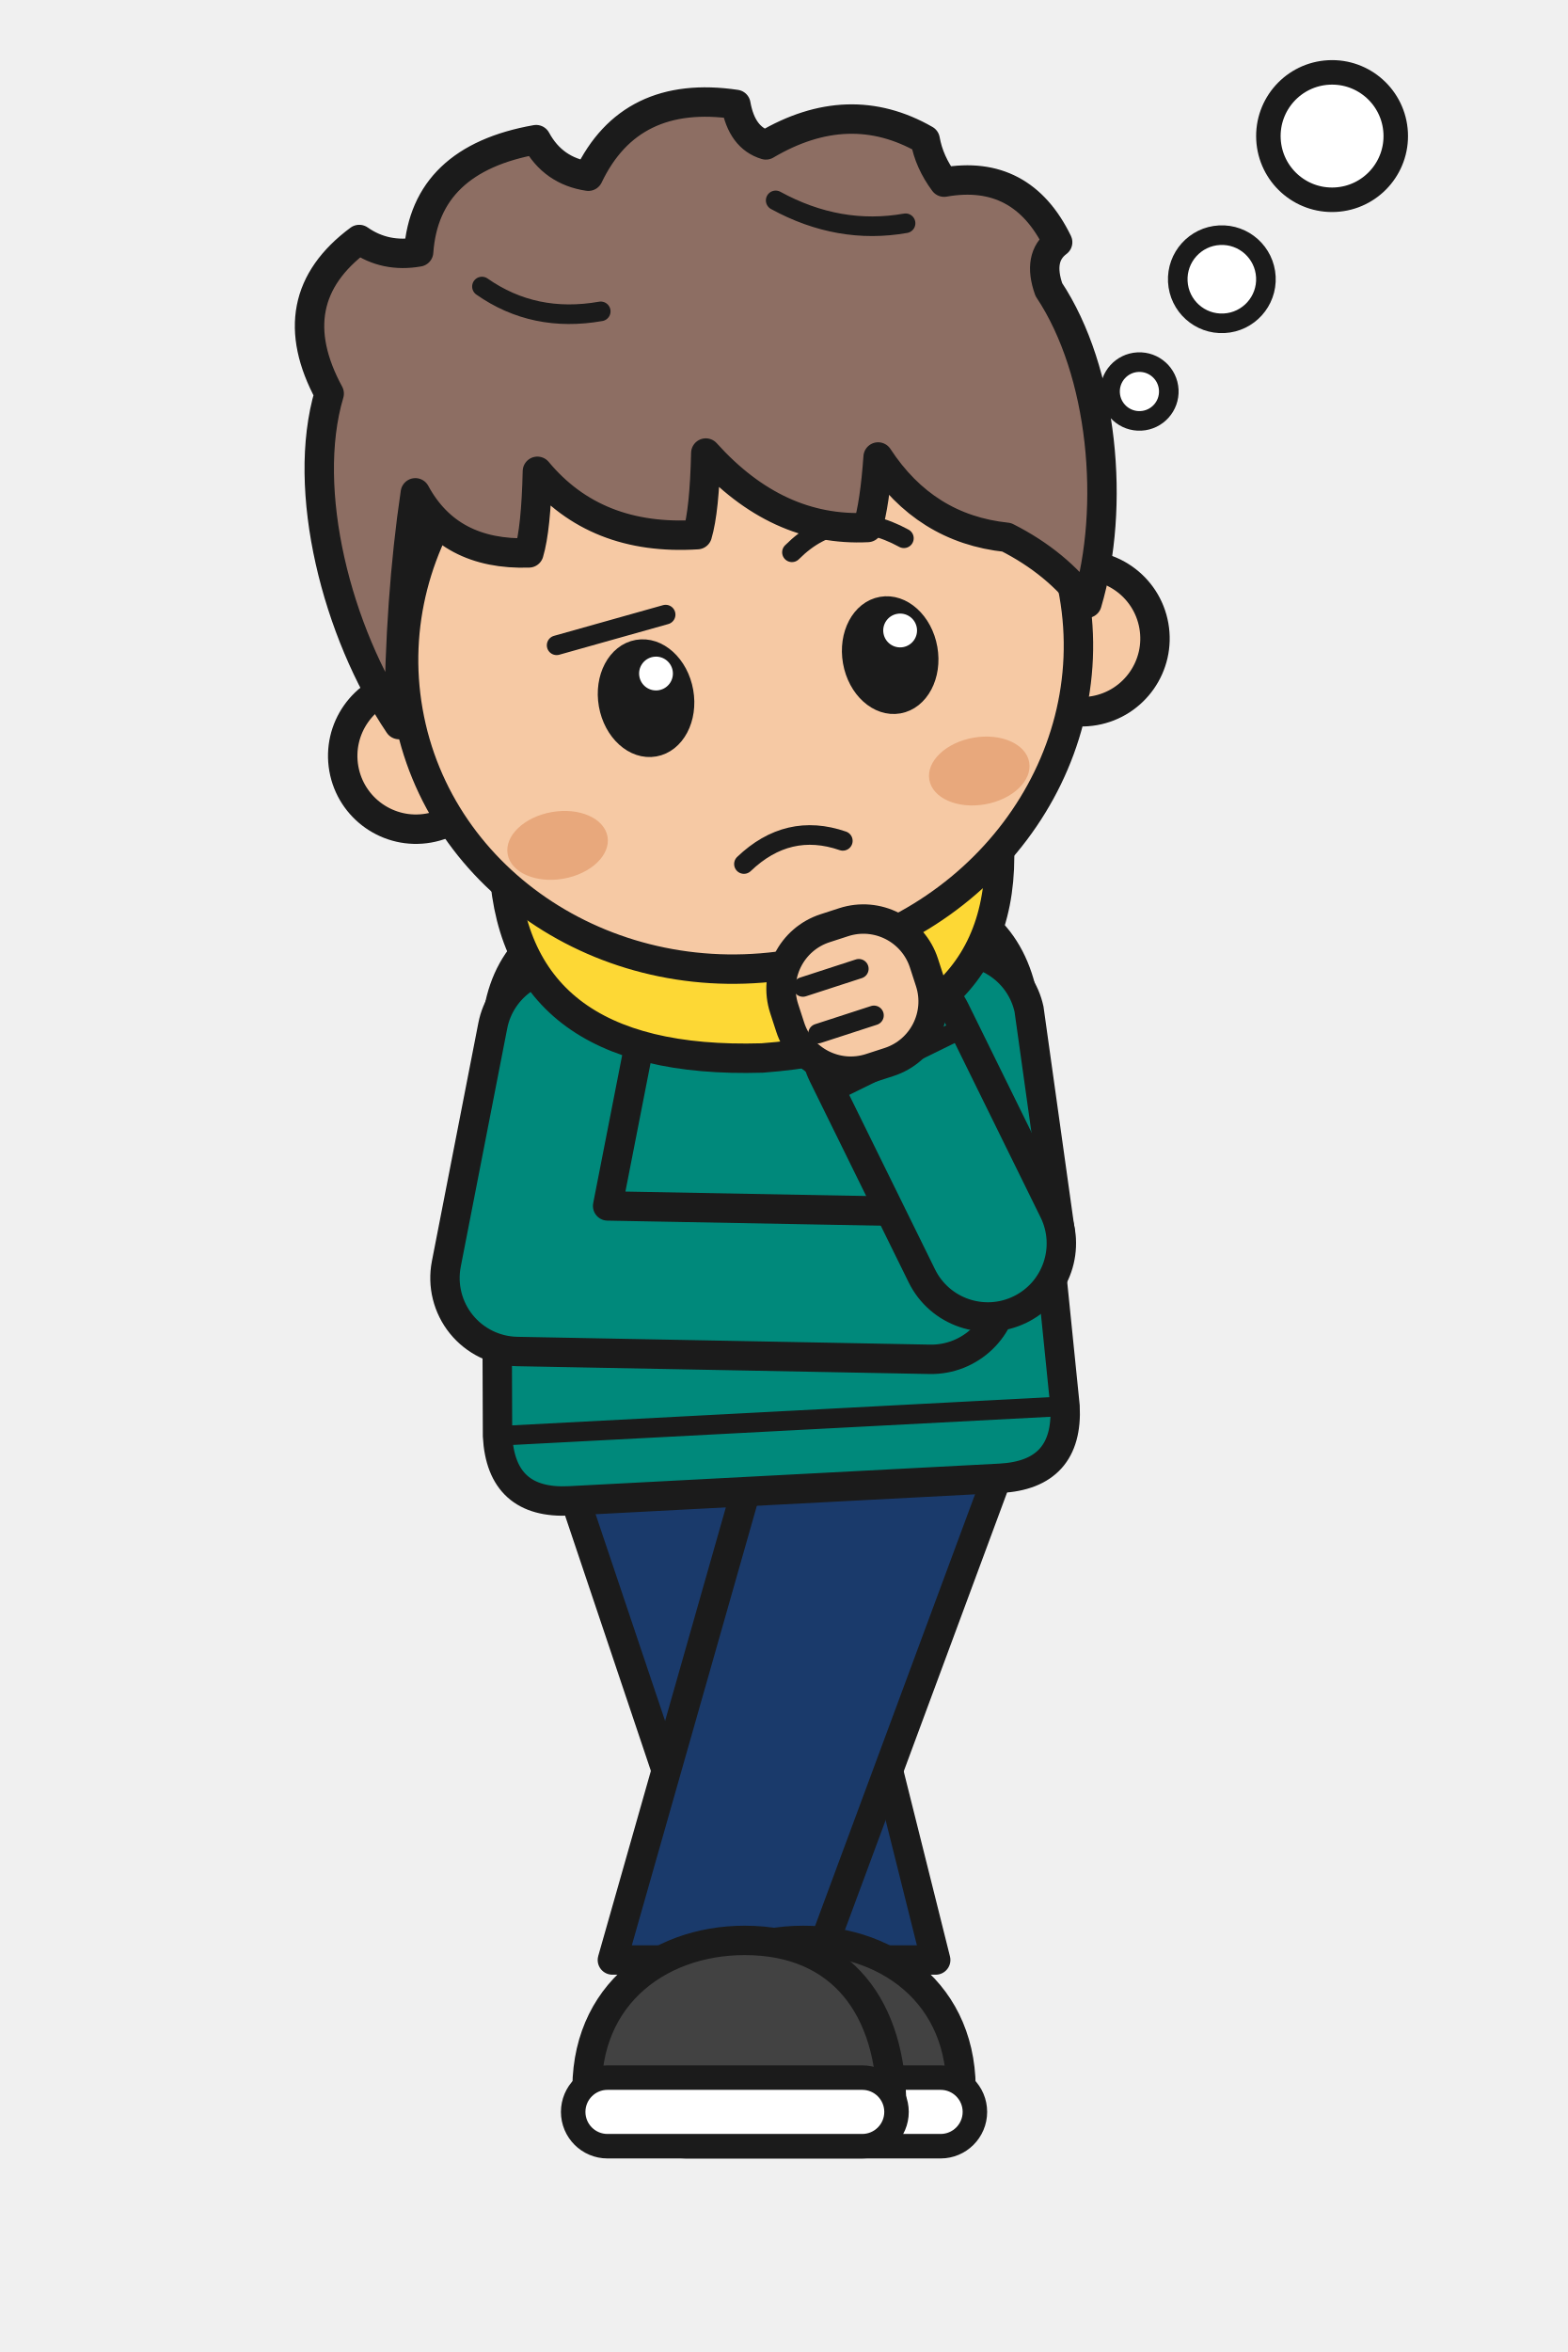
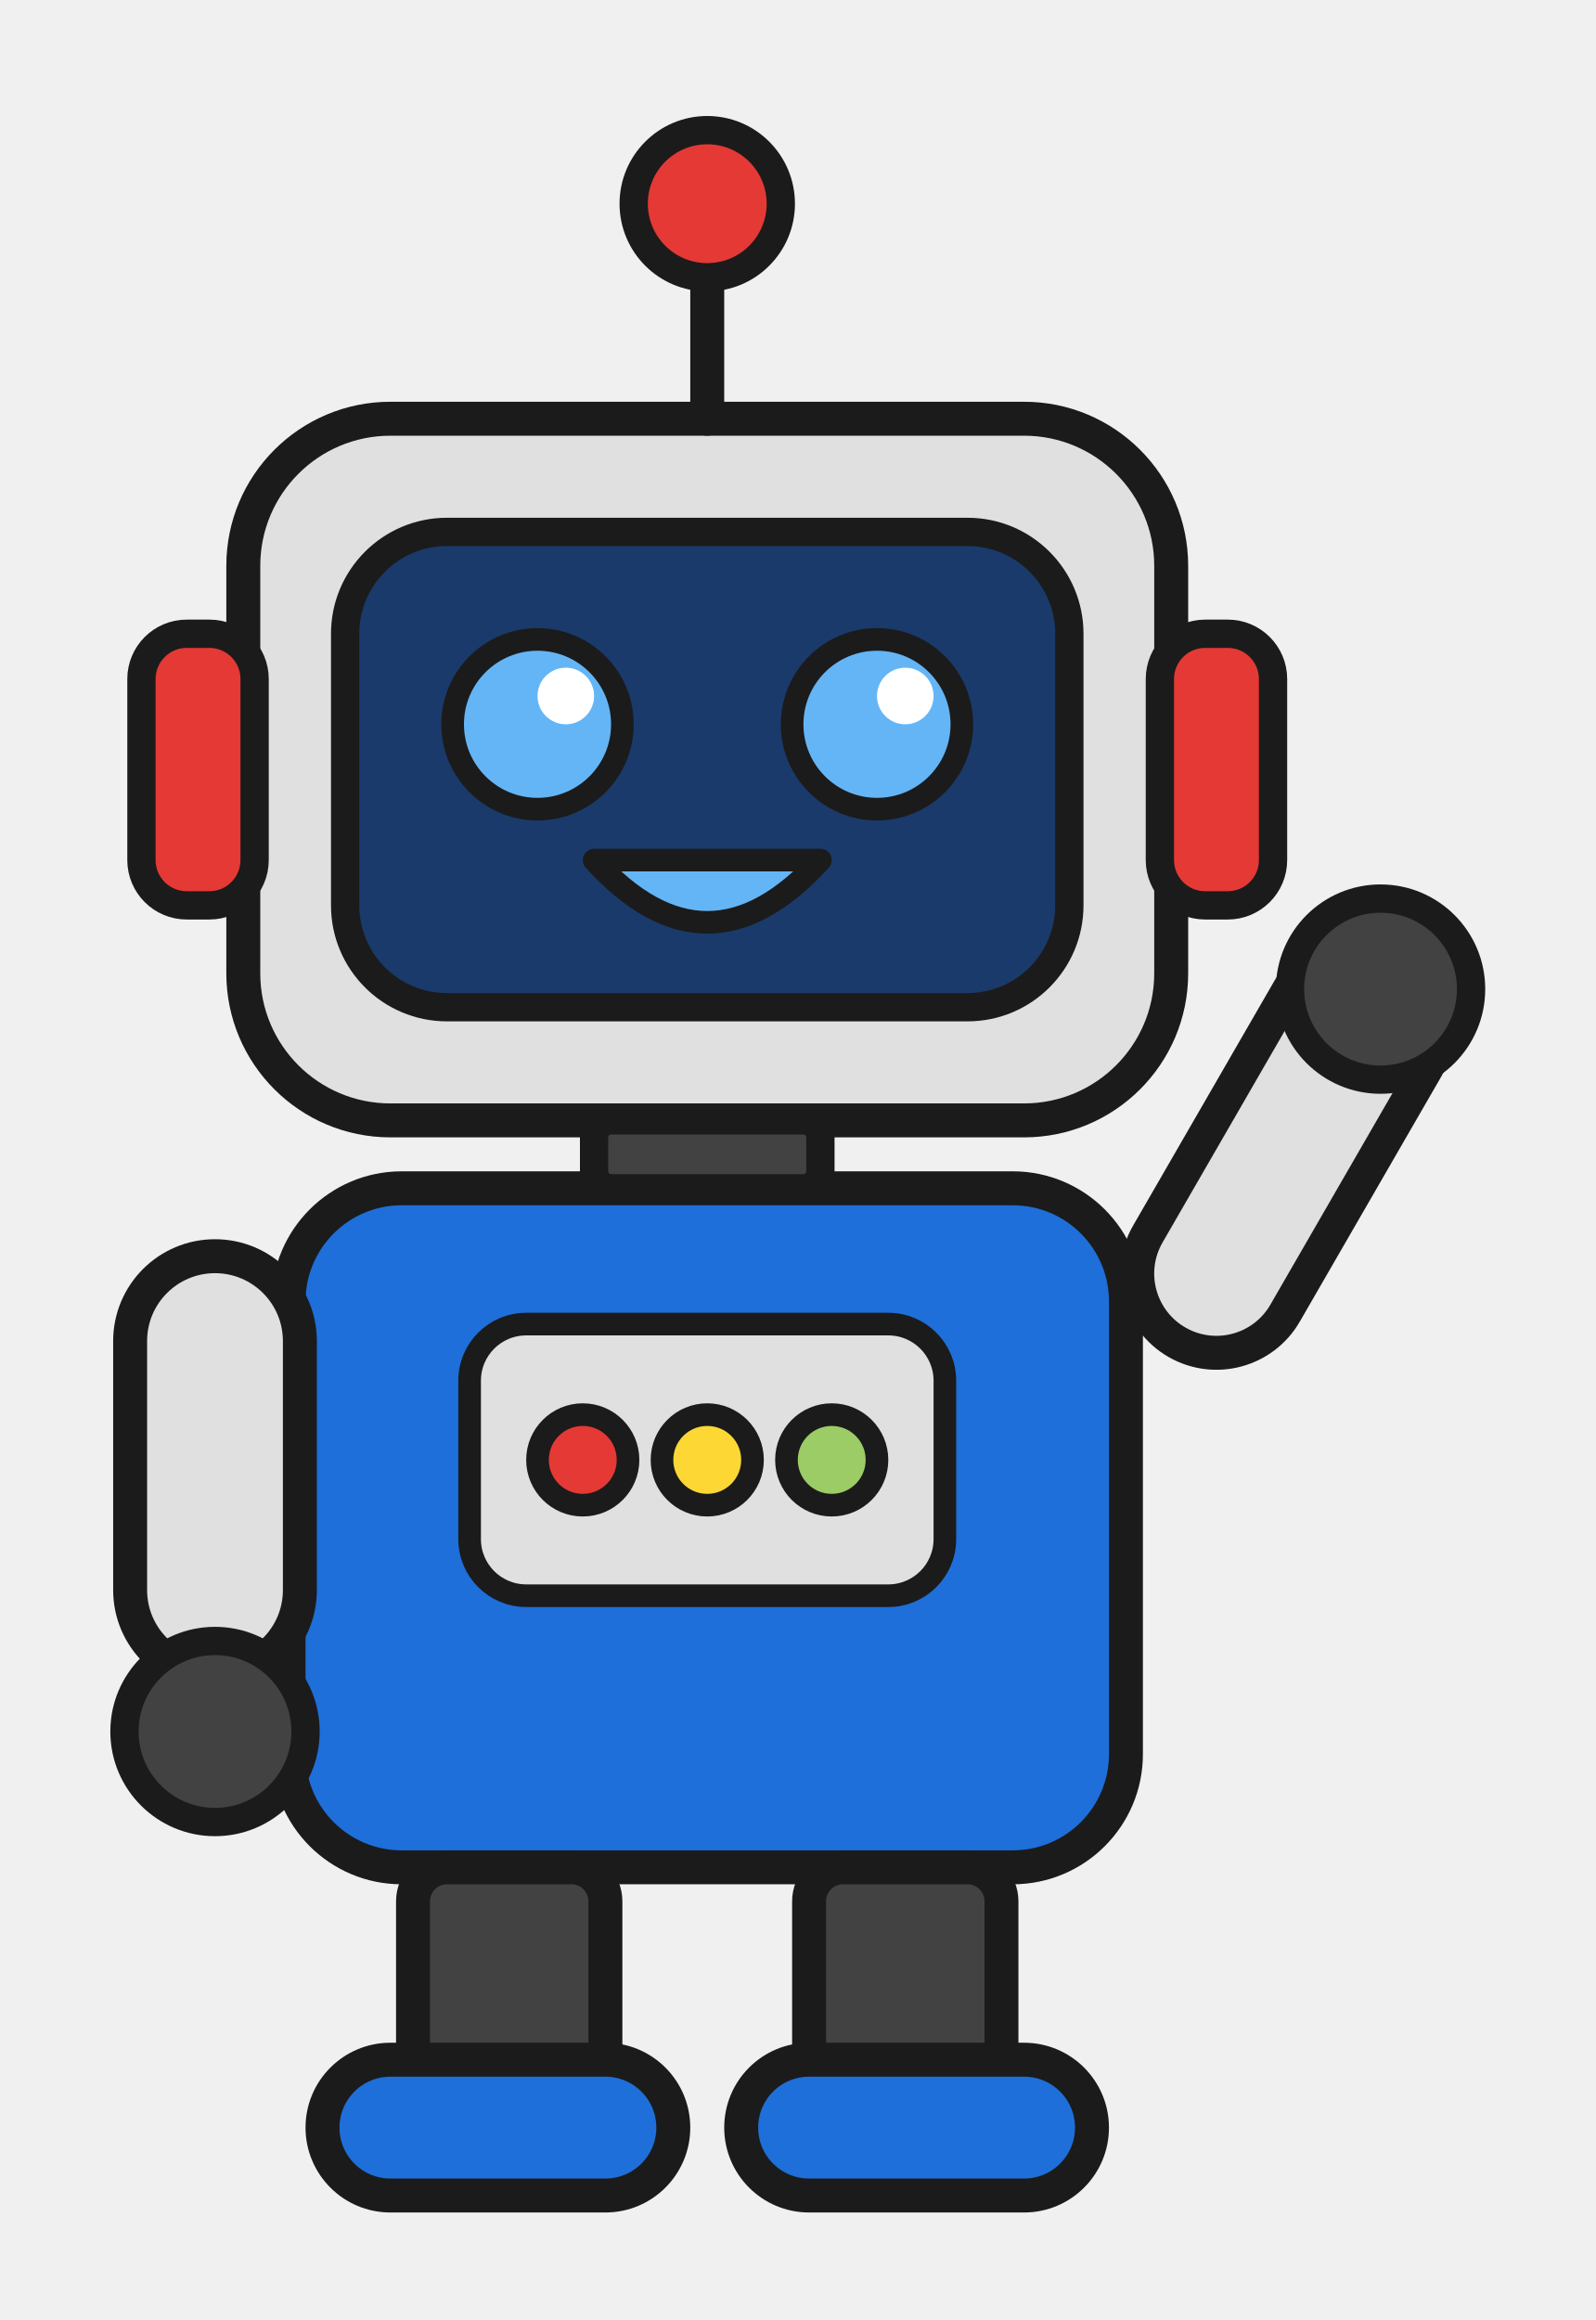
- <svg xmlns="http://www.w3.org/2000/svg" viewBox="0 0 320 480" width="320" height="480">
-   <g stroke="#1B1B1B" stroke-width="6" stroke-linecap="round" stroke-linejoin="round">
-     <path d="M110,284 L162,284 L191,400 L149,400 Z" fill="#1A3A6B" stroke-width="6" />
-     <path d="M158,284 L210,284 L167,400 L125,400 Z" fill="#1A3A6B" stroke-width="6" />
-     <path d="M196,430 C198,408 182,396 164,396 C144,396 134,410 134,430 Z" fill="#424242" stroke-width="6" />
-     <path d="M140,424 H192 A7,7 0 0 1 199,431 A7,7 0 0 1 192,438 H140 A7,7 0 0 1 133,431 A7,7 0 0 1 140,424 Z" fill="#FFFFFF" stroke-width="5" />
-     <path d="M120,430 C118,408 134,396 152,396 C172,396 182,410 182,430 Z" fill="#424242" stroke-width="6" />
-     <path d="M124,424 H176 A7,7 0 0 1 183,431 A7,7 0 0 1 176,438 H124 A7,7 0 0 1 117,431 A7,7 0 0 1 124,424 Z" fill="#FFFFFF" stroke-width="5" />
-     <g transform="rotate(-3,160,300)">
-       <path d="M128,184 Q108,188 106,208 L102,290 Q102,304 116,304 L204,304 Q218,304 218,290 L214,208 Q212,188 192,184 Z" fill="#00897B" />
-       <path d="M105,290 L215,290" fill="none" stroke-width="4" />
-       <path d="M105.4,206.4 L93.4,254.4 A15,15 0 0 0 106.9,273.0 L190.9,279.0 A15,15 0 0 0 193.1,249.0 L126.9,244.3 L134.6,213.6 A15,15 0 0 0 105.4,206.4 Z" fill="#00897B" stroke-width="6" />
-       <path d="M185.1,211.3 L189.1,257.3 A15,15 0 0 0 218.9,254.7 L214.9,208.7 A15,15 0 0 0 185.1,211.3 Z" fill="#00897B" stroke-width="6" />
-       <path d="M217.8,250.1 L199.8,208.1 A15,15 0 0 0 172.2,219.9 L190.2,261.9 A15,15 0 0 0 217.8,250.1 Z" fill="#00897B" stroke-width="6" />
-       <path d="M200.4,212.2 L174.7,223.2" fill="none" stroke-width="4" />
-       <g transform="translate(160,133) scale(1.15)">
-         <g stroke="#1B1B1B" stroke-width="5.22" stroke-linecap="round" stroke-linejoin="round">
-           <path d="M-44,34 Q-45,71 0,72 Q45,71 44,34 L22,34 Q22,50 0,52 Q-22,50 -22,34 Z" fill="#FDD835" />
-         </g>
-       </g>
-       <g transform="translate(160,133) rotate(-7) scale(1.15)">
-         <g stroke="#1B1B1B" stroke-width="5.22" stroke-linecap="round" stroke-linejoin="round">
-           <path d="M-73,8 A13,13 0 1 0 -47,8 A13,13 0 1 0 -73,8 Z" fill="#F6C9A4" />
-           <path d="M47,8 A13,13 0 1 0 73,8 A13,13 0 1 0 47,8 Z" fill="#F6C9A4" />
-           <path d="M-60,0 A60,56 0 1 0 60,0 A60,56 0 1 0 -60,0 Z" fill="#F6C9A4" />
-           <path d="M-62,2 C-70,-16 -72,-42 -64,-58 Q-70,-76 -54,-84 Q-50,-80 -44,-80 Q-40,-96 -20,-96 Q-18,-90 -12,-88 Q-2,-102 16,-96 Q16,-90 20,-88 Q36,-94 48,-84 Q48,-80 50,-76 Q64,-76 68,-62 Q64,-60 65,-54 C72,-38 70,-14 62,2 Q58,-6 50,-12 Q36,-16 30,-30 Q28,-22 26,-18 Q10,-20 0,-36 Q-2,-26 -4,-22 Q-22,-24 -30,-38 Q-32,-28 -34,-24 Q-48,-26 -52,-38 Q-58,-20 -62,2 Z" fill="#8D6E63" />
-         </g>
-         <g stroke="#1B1B1B" stroke-width="3.48" stroke-linecap="round" stroke-linejoin="round">
-           <path d="M-34,-72 Q-26,-64 -14,-64 M20,-78 Q30,-70 42,-70" fill="none" />
-         </g>
-         <g stroke="#1B1B1B" stroke-width="3.48" stroke-linecap="round" stroke-linejoin="round">
-           <g transform="translate(4,-5)">
-             <path d="M-29,10 A7,9 0 1 0 -15,10 A7,9 0 1 0 -29,10 Z" fill="#1B1B1B" stroke-width="3" />
-             <path d="M15,10 A7,9 0 1 0 29,10 A7,9 0 1 0 15,10 Z" fill="#1B1B1B" stroke-width="3" />
-             <path d="M-22.5,6 A3,3 0 1 0 -16.5,6 A3,3 0 1 0 -22.5,6 Z" fill="#FFFFFF" stroke="none" data-noink="1" />
-             <path d="M21.5,6 A3,3 0 1 0 27.5,6 A3,3 0 1 0 21.5,6 Z" fill="#FFFFFF" stroke="none" data-noink="1" />
-           </g>
-           <path d="M-47,28 A9,6 0 1 0 -29,28 A9,6 0 1 0 -47,28 Z" fill="#E8A87C" stroke="none" data-noink="1" />
-           <path d="M29,28 A9,6 0 1 0 47,28 A9,6 0 1 0 29,28 Z" fill="#E8A87C" stroke="none" data-noink="1" />
-           <path d="M-32,-7 L-12,-9 M12,-16 Q22,-23 32,-15" fill="none" />
-           <path d="M-6,37 Q3,31 12,36" fill="none" />
-         </g>
-       </g>
-       <path d="M-2,-15 H2 A13,13 0 0 1 15,-2 V2 A13,13 0 0 1 2,15 H-2 A13,13 0 0 1 -15,2 V-2 A13,13 0 0 1 -2,-15 Z" fill="#F6C9A4" stroke-width="6" transform="translate(180,204) rotate(-15) scale(-1,1)" />
-       <path d="M-2,-5 L10,-5 M-2,5 L10,5" fill="none" stroke-width="4" transform="translate(180,204) rotate(-15) scale(-1,1)" />
-       <path d="M238,84 A6,6 0 1 0 250,84 A6,6 0 1 0 238,84 Z" fill="#FFFFFF" stroke-width="4" />
-       <path d="M253,62 A9,9 0 1 0 271,62 A9,9 0 1 0 253,62 Z" fill="#FFFFFF" stroke-width="4" />
-       <path d="M273,34 A13,13 0 1 0 299,34 A13,13 0 1 0 273,34 Z" fill="#FFFFFF" stroke-width="5" />
-     </g>
-   </g>
+ <svg xmlns="http://www.w3.org/2000/svg" viewBox="0 0 282 410" width="282" height="410">
+   <rect id="head" x="43" y="74" width="164" height="124" rx="26" fill="#E0E0E0" stroke="#1B1B1B" stroke-width="6" stroke-linecap="round" stroke-linejoin="round" />
+   <rect id="body" x="51" y="210" width="148" height="120" rx="20" fill="#1E6FD9" stroke="#1B1B1B" stroke-width="6" stroke-linecap="round" stroke-linejoin="round" />
+   <rect id="neck" x="105" y="198" width="40" height="12" rx="3" fill="#424242" stroke="#1B1B1B" stroke-width="5" stroke-linecap="round" stroke-linejoin="round" />
+   <rect id="arm_l" x="23" y="222" width="30" height="74" rx="15" fill="#E0E0E0" stroke="#1B1B1B" stroke-width="6" stroke-linecap="round" stroke-linejoin="round" />
+   <circle id="hand_l" cx="38" cy="306" r="16" fill="#424242" stroke="#1B1B1B" stroke-width="5" stroke-linecap="round" stroke-linejoin="round" />
+   <rect id="arm_r" x="197" y="160" width="28" height="78" rx="14" transform="rotate(30 211 232)" fill="#E0E0E0" stroke="#1B1B1B" stroke-width="6" stroke-linecap="round" stroke-linejoin="round" />
+   <circle id="hand_r" cx="244" cy="174.8" r="16" fill="#424242" stroke="#1B1B1B" stroke-width="5" stroke-linecap="round" stroke-linejoin="round" />
+   <rect id="leg_l" x="73" y="330" width="34" height="38" rx="6" fill="#424242" stroke="#1B1B1B" stroke-width="6" stroke-linecap="round" stroke-linejoin="round" />
+   <rect id="leg_r" x="143" y="330" width="34" height="38" rx="6" fill="#424242" stroke="#1B1B1B" stroke-width="6" stroke-linecap="round" stroke-linejoin="round" />
+   <rect id="foot_l" x="57" y="364" width="62" height="24" rx="12" fill="#1E6FD9" stroke="#1B1B1B" stroke-width="6" stroke-linecap="round" stroke-linejoin="round" />
+   <rect id="foot_r" x="131" y="364" width="62" height="24" rx="12" fill="#1E6FD9" stroke="#1B1B1B" stroke-width="6" stroke-linecap="round" stroke-linejoin="round" />
+   <rect id="visor" x="61" y="94" width="128" height="84" rx="18" fill="#1A3A6B" stroke="#1B1B1B" stroke-width="5" stroke-linecap="round" stroke-linejoin="round" />
+   <circle id="eye_l" cx="95" cy="128" r="15" fill="#64B5F6" stroke="#1B1B1B" stroke-width="4" stroke-linecap="round" stroke-linejoin="round" />
+   <circle id="eye_r" cx="155" cy="128" r="15" fill="#64B5F6" stroke="#1B1B1B" stroke-width="4" stroke-linecap="round" stroke-linejoin="round" />
+   <circle cx="100" cy="123" r="5" fill="#FFFFFF" data-noink="1" />
+   <circle cx="160" cy="123" r="5" fill="#FFFFFF" data-noink="1" />
+   <path id="smile" d="M 105,152 Q 125,174 145,152 Z" fill="#64B5F6" stroke="#1B1B1B" stroke-width="4" stroke-linecap="round" stroke-linejoin="round" />
+   <rect id="ear_l" x="25" y="112" width="20" height="48" rx="8" fill="#E53935" stroke="#1B1B1B" stroke-width="5" stroke-linecap="round" stroke-linejoin="round" />
+   <rect id="ear_r" x="205" y="112" width="20" height="48" rx="8" fill="#E53935" stroke="#1B1B1B" stroke-width="5" stroke-linecap="round" stroke-linejoin="round" />
+   <line x1="125" y1="74" x2="125" y2="46" fill="none" stroke="#1B1B1B" stroke-width="6" stroke-linecap="round" stroke-linejoin="round" />
+   <circle id="antenna" cx="125" cy="36" r="13" fill="#E53935" stroke="#1B1B1B" stroke-width="5" stroke-linecap="round" stroke-linejoin="round" />
+   <rect id="panel" x="83" y="234" width="84" height="48" rx="10" fill="#E0E0E0" stroke="#1B1B1B" stroke-width="4" stroke-linecap="round" stroke-linejoin="round" />
+   <circle cx="103" cy="258" r="8" fill="#E53935" stroke="#1B1B1B" stroke-width="4" stroke-linecap="round" stroke-linejoin="round" />
+   <circle cx="125" cy="258" r="8" fill="#FDD835" stroke="#1B1B1B" stroke-width="4" stroke-linecap="round" stroke-linejoin="round" />
+   <circle cx="147" cy="258" r="8" fill="#9CCC65" stroke="#1B1B1B" stroke-width="4" stroke-linecap="round" stroke-linejoin="round" />
</svg>
